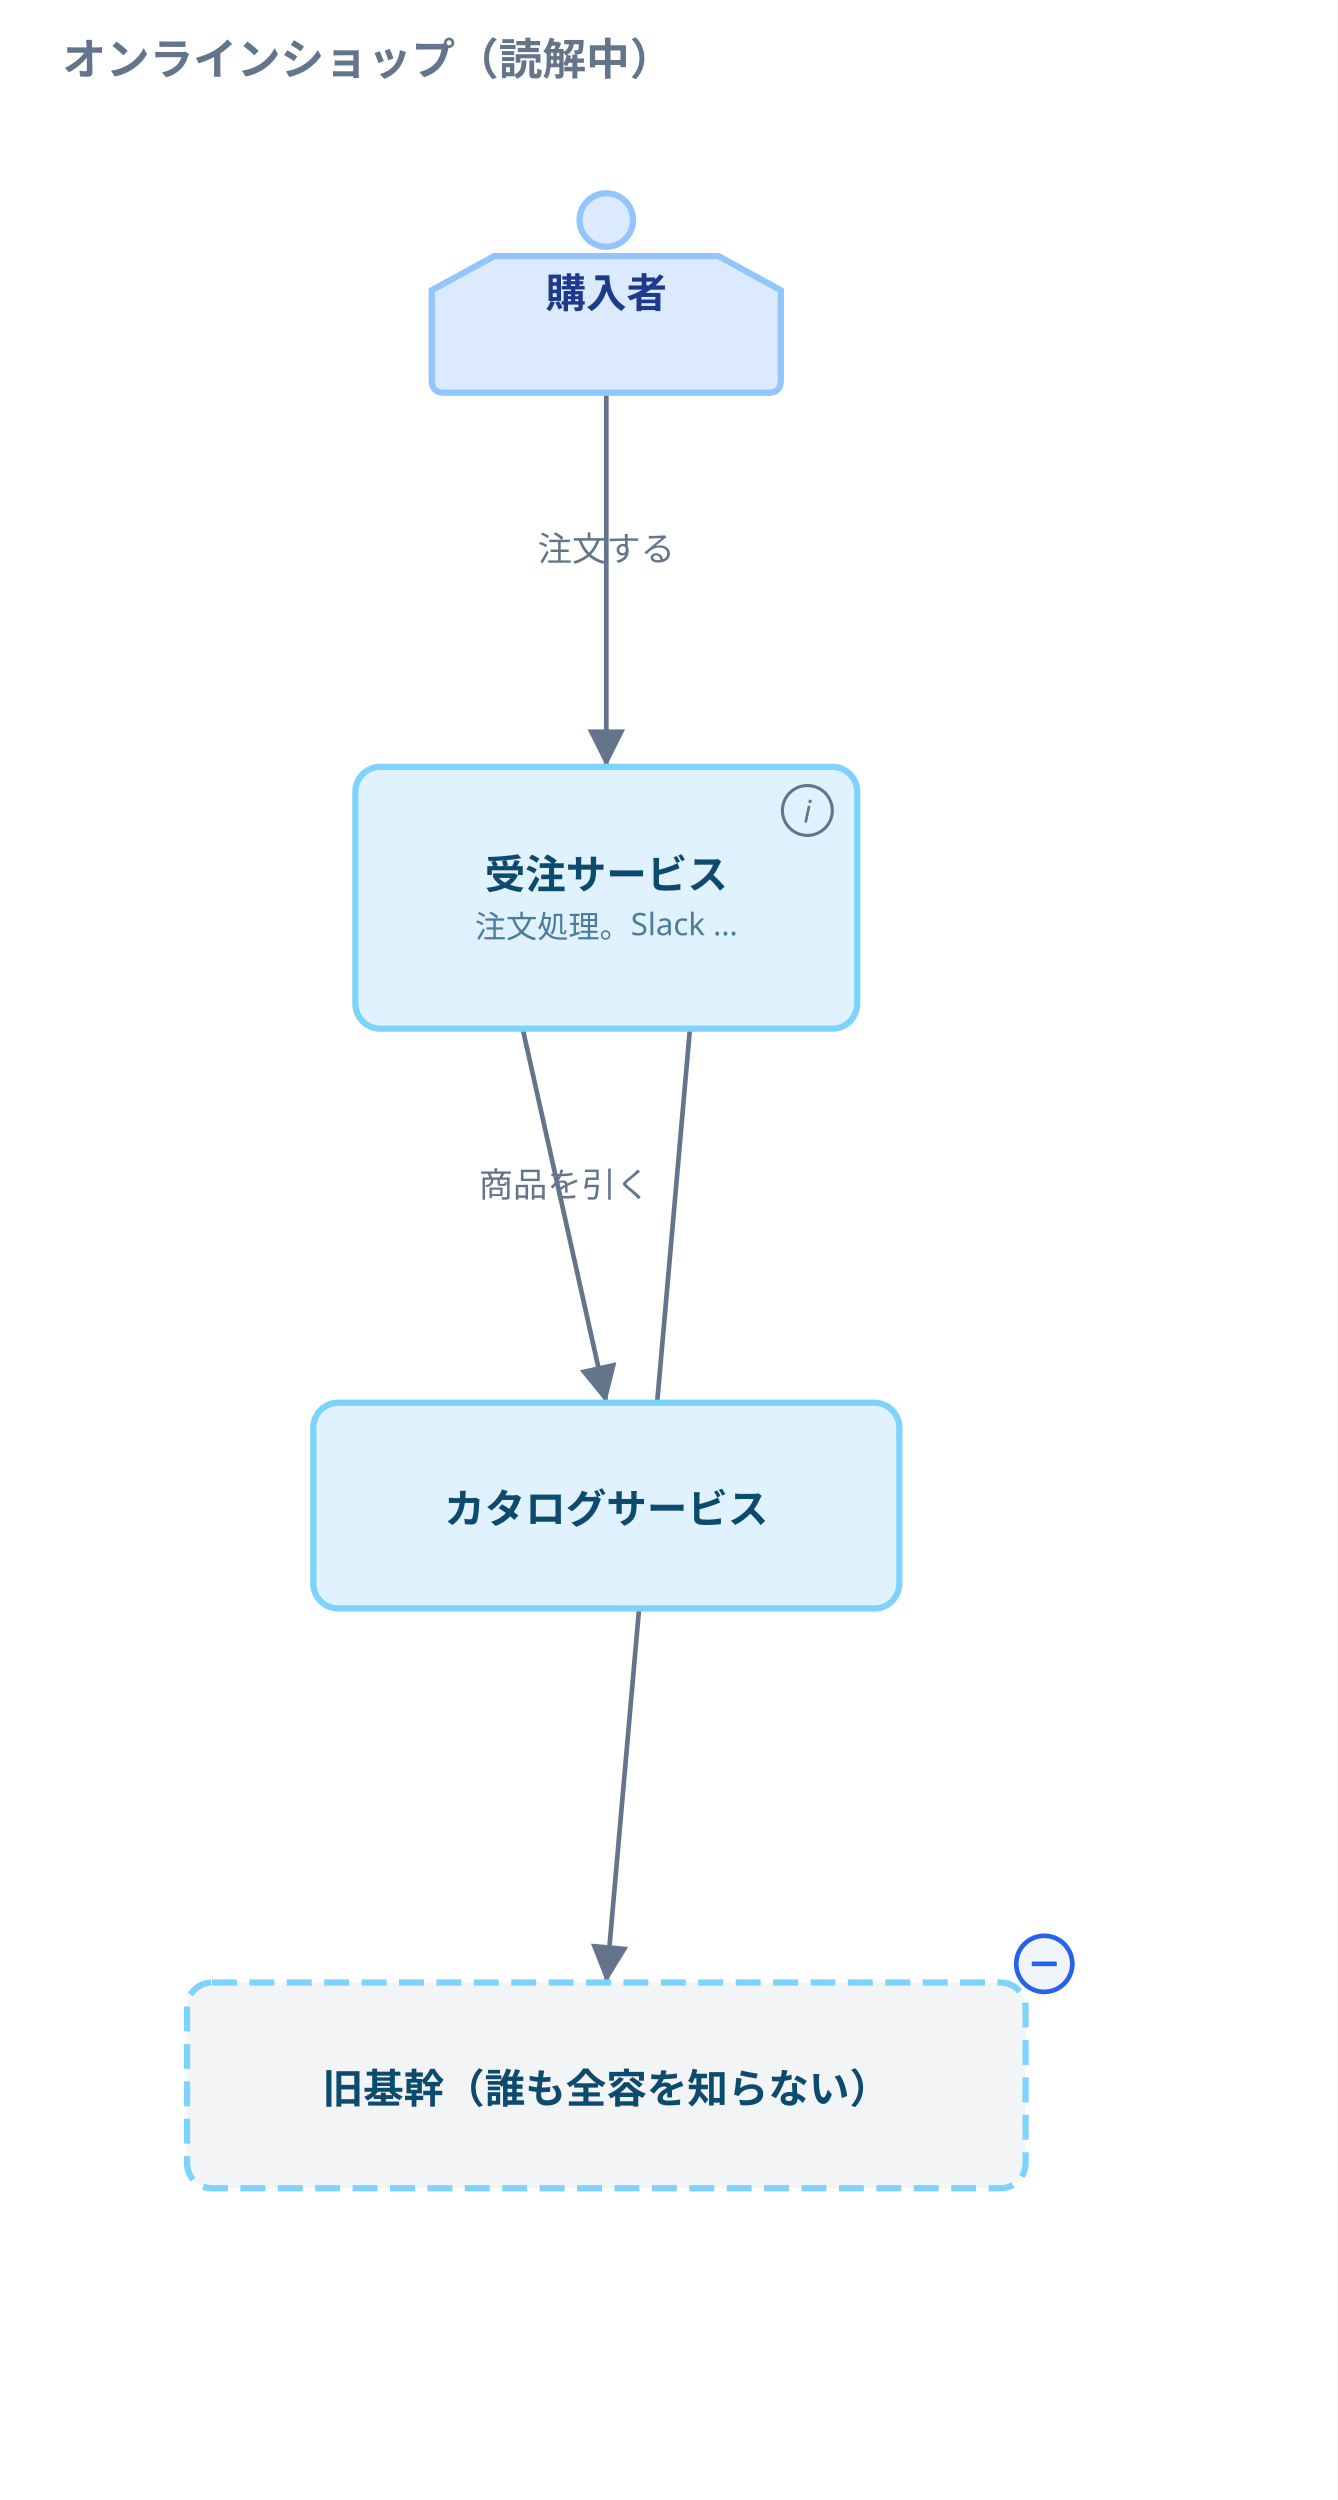
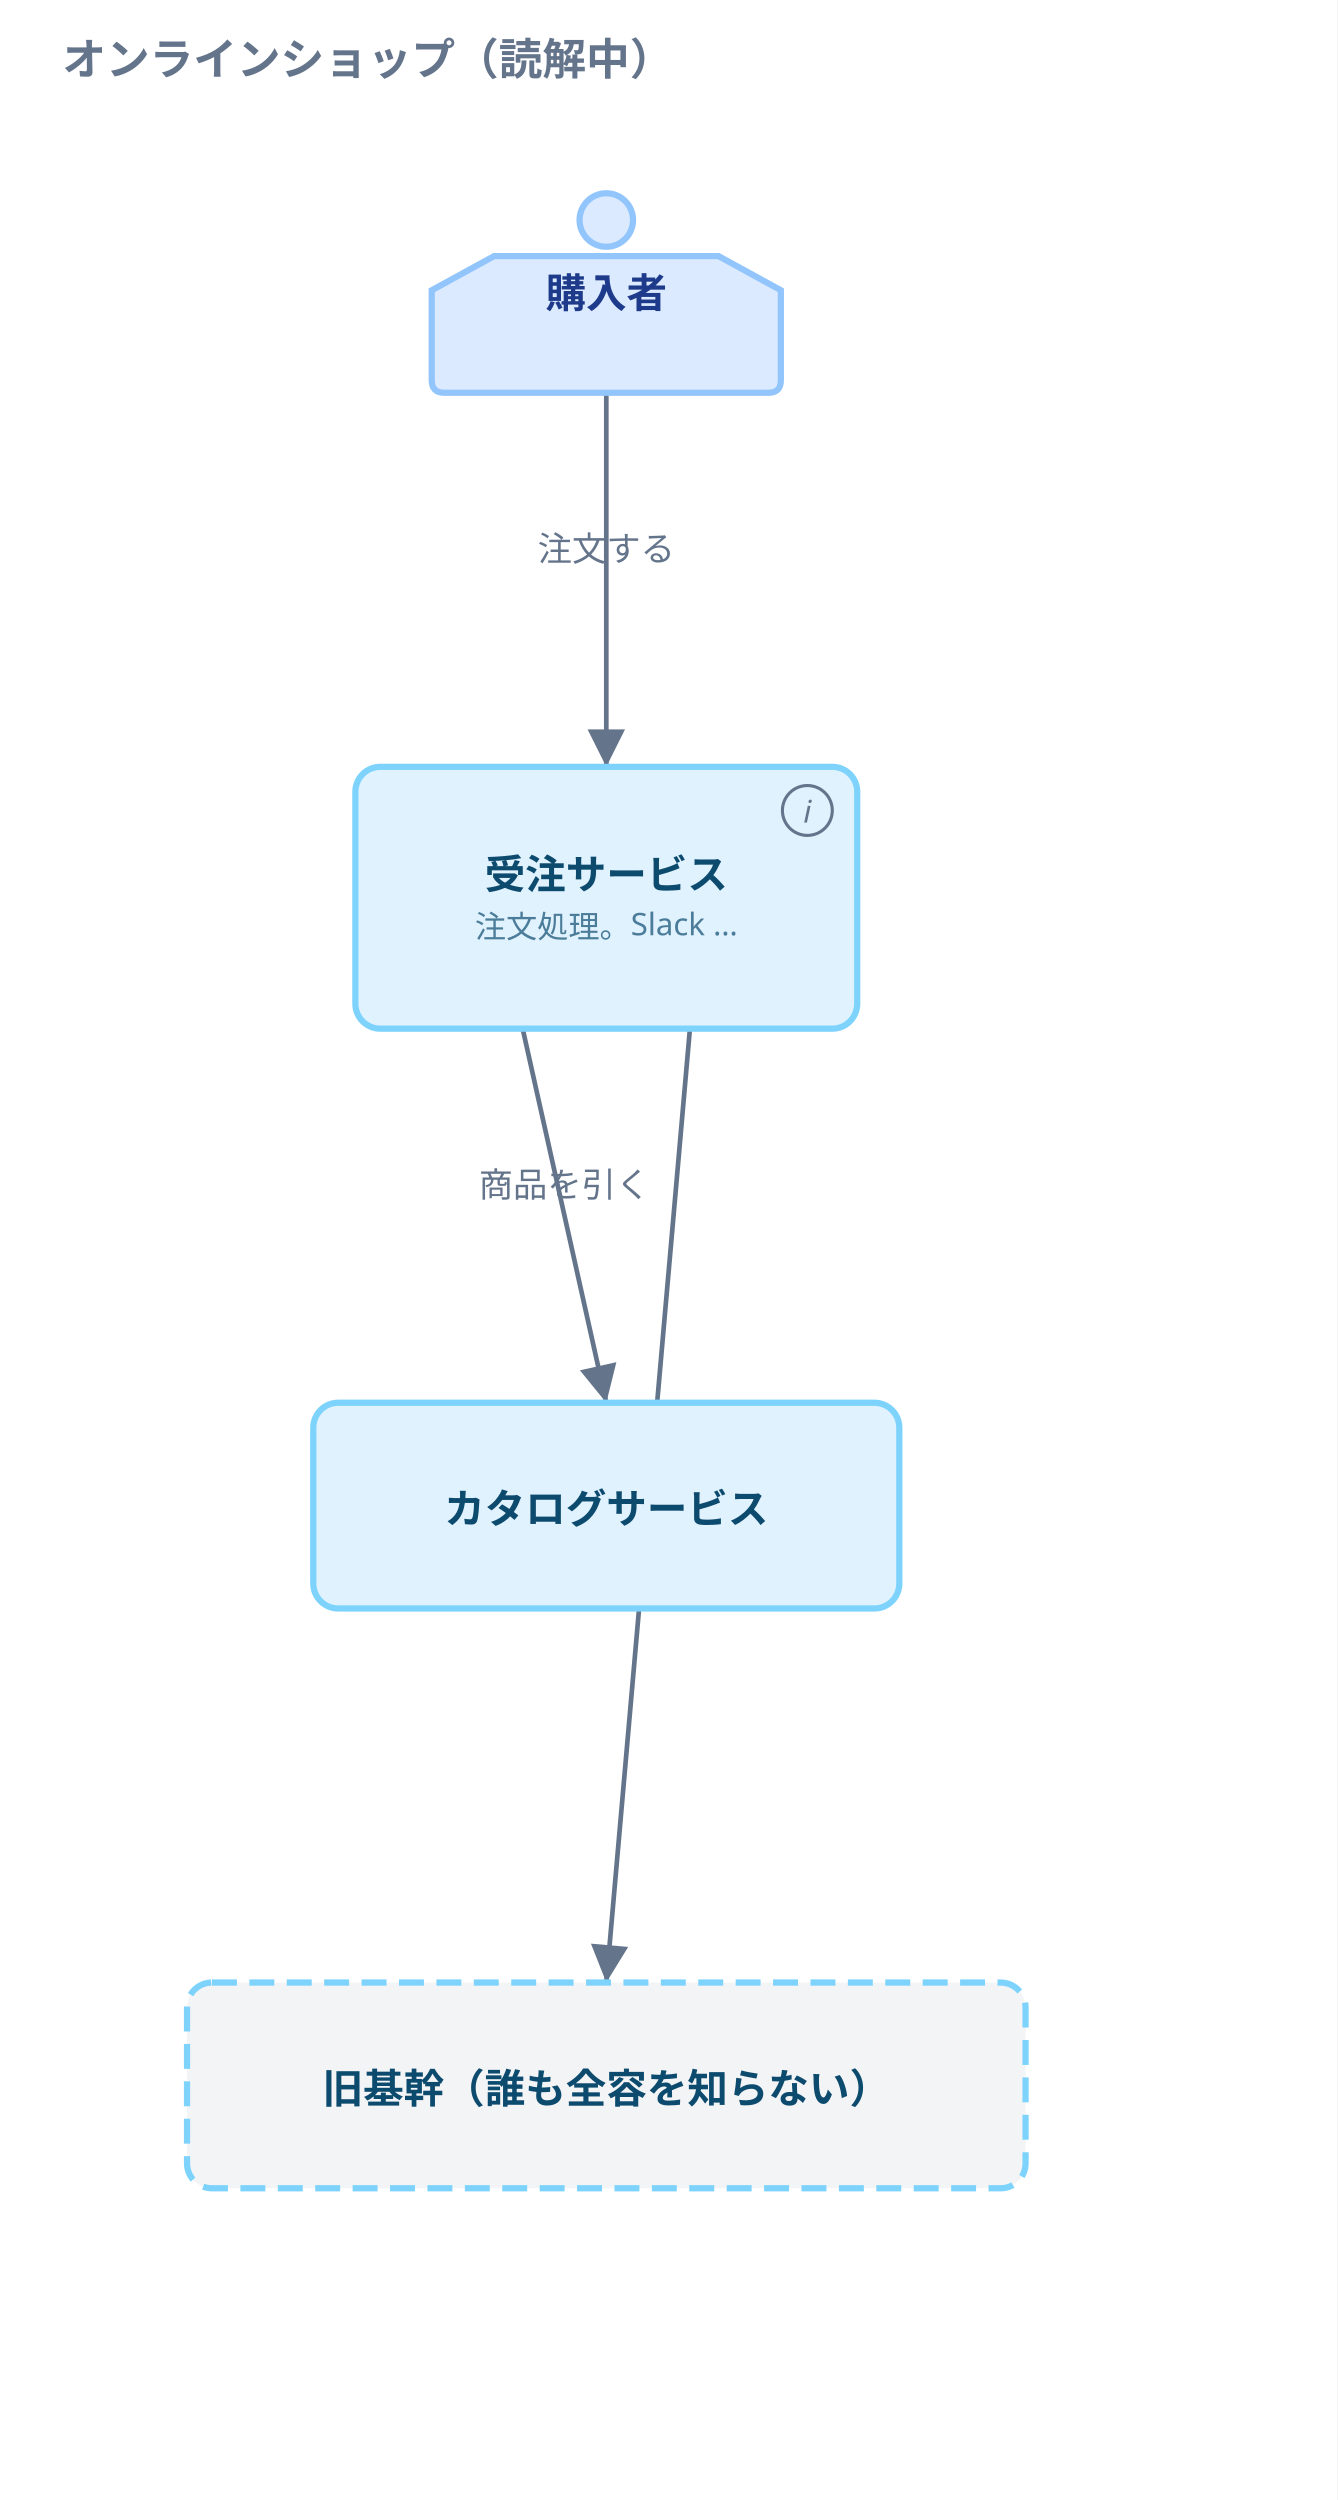
<svg xmlns="http://www.w3.org/2000/svg" viewBox="0 0 429 802" width="429" height="802">
  <defs>
    <marker id="arrow-default" viewBox="0 0 10 10" refX="10" refY="5" markerWidth="8" markerHeight="8" orient="auto-start-reverse">
      <path d="M 0 0 L 10 5 L 0 10 z" fill="#64748B" />
    </marker>
  </defs>
  <rect width="429" height="802" fill="#FFFFFF" rx="0" />
  <text x="20" y="24" fill="#64748B" font-size="14px" font-family="sans-serif" font-weight="bold">オンラインショップ（読解中）</text>
  <g class="edges">
    <g data-edge-from="Customer" data-edge-to="OrderService" data-edge-kind="sync" data-edge-canonical-id="Customer-&gt;OrderService" data-edge-label="注文する" class="krs-edge krs-edge--interactive">
      <line x1="194.5" y1="126" x2="194.5" y2="246" stroke="transparent" stroke-width="14" stroke-linecap="butt" class="krs-edge__hitline" />
      <line x1="194.5" y1="126" x2="194.5" y2="246" stroke="#64748B" stroke-width="1.5" marker-end="url(#arrow-default)" />
      <text x="194.5" y="180" text-anchor="middle" fill="#64748B" font-size="11px" font-family="sans-serif">注文する</text>
    </g>
    <g data-edge-from="OrderService" data-edge-to="CatalogService" data-edge-kind="sync" data-edge-canonical-id="OrderService-&gt;CatalogService" data-edge-label="商品を引く" class="krs-edge krs-edge--interactive">
      <line x1="167.667" y1="330" x2="194.5" y2="450" stroke="transparent" stroke-width="14" stroke-linecap="butt" class="krs-edge__hitline" />
      <line x1="167.667" y1="330" x2="194.5" y2="450" stroke="#64748B" stroke-width="1.5" marker-end="url(#arrow-default)" />
      <text x="181.083" y="384" text-anchor="middle" fill="#64748B" font-size="11px" font-family="sans-serif">商品を引く</text>
    </g>
    <g data-edge-from="OrderService" data-edge-to="Legacy" data-edge-kind="sync" data-edge-canonical-id="OrderService-&gt;Legacy" data-edge-label="在庫を問い合わせる（詳細不明）" class="krs-edge krs-edge--interactive">
      <line x1="221.333" y1="330" x2="194.5" y2="636" stroke="transparent" stroke-width="14" stroke-linecap="butt" class="krs-edge__hitline" />
      <line x1="221.333" y1="330" x2="194.5" y2="636" stroke="#64748B" stroke-width="1.5" marker-end="url(#arrow-default)" />
      <text x="207.917" y="477" text-anchor="middle" fill="#64748B" font-size="11px" font-family="sans-serif">在庫を問い合わせる（詳細不明）</text>
    </g>
  </g>
  <g class="nodes">
    <g data-node-id="Customer" data-node-kind="user" data-has-children="false" data-has-description="false">
      <circle cx="194.5" cy="70.58" r="8.58" fill="#DBEAFE" stroke="#93C5FD" stroke-width="2" />
      <path d="M158.5 82.16 L230.5 82.16 L250.5 93.12 L250.5 122 Q250.5 126 246.5 126 L142.5 126 Q138.5 126 138.5 122 L138.5 93.12 Z" fill="#DBEAFE" stroke="#93C5FD" stroke-width="2" />
      <text x="194.5" y="93" text-anchor="middle" dominant-baseline="central" fill="#1E3A8A" font-size="13px" font-weight="bold" font-family="sans-serif">購入者</text>
    </g>
    <g data-node-id="OrderService" data-node-kind="service" data-has-children="false" data-has-description="true">
      <rect x="114" y="246" width="161" height="84" rx="8" ry="8" fill="#E0F2FE" stroke="#7DD3FC" stroke-width="2" />
      <text x="194.5" y="279.5" text-anchor="middle" dominant-baseline="central" fill="#0C4A6E" font-size="13px" font-weight="bold" font-family="sans-serif">受注サービス</text>
      <text x="194.5" y="296.5" text-anchor="middle" dominant-baseline="central" fill="#0C4A6E" font-size="10px" font-family="sans-serif" opacity="0.7">注文処理。Slack …</text>
      <g data-info-button="OrderService" style="cursor: pointer" pointer-events="all">
        <circle cx="259" cy="260" r="8" fill="transparent" stroke="#64748B" stroke-width="1" />
        <text x="259" y="260" text-anchor="middle" dominant-baseline="central" fill="#64748B" font-size="10px" font-family="sans-serif" font-style="italic">i</text>
      </g>
    </g>
    <g data-node-id="CatalogService" data-node-kind="service" data-has-children="false" data-has-description="false">
      <rect x="100.5" y="450" width="188" height="66" rx="8" ry="8" fill="#E0F2FE" stroke="#7DD3FC" stroke-width="2" />
      <text x="194.5" y="483" text-anchor="middle" dominant-baseline="central" fill="#0C4A6E" font-size="13px" font-weight="bold" font-family="sans-serif">カタログサービス</text>
    </g>
    <g data-node-id="Legacy" data-node-kind="service" data-has-children="false" data-has-description="false">
      <rect x="60" y="636" width="269" height="66" rx="8" ry="8" fill="#F3F4F6" stroke="#7DD3FC" stroke-width="2" stroke-dasharray="8 4" />
      <text x="194.5" y="669" text-anchor="middle" dominant-baseline="central" fill="#0C4A6E" font-size="13px" font-weight="bold" font-family="sans-serif">旧基幹（誰も全容を知らない）</text>
    </g>
  </g>
-   <g class="krs-category-controls">
-     <style>.krs-cat-frame{opacity:0;transition:opacity .1s}.krs-cat-group:hover .krs-cat-frame{opacity:1}.krs-cat-collapse,.krs-category-stub{cursor:pointer}</style>
-     <g class="krs-cat-group" data-category-group="external">
-       <rect class="krs-cat-frame" x="52" y="628" width="285" height="82" rx="10" fill="transparent" stroke="#2563EB" stroke-width="1.5" stroke-dasharray="6 4" pointer-events="none" />
-       <g class="krs-cat-collapse" data-collapse-category="external" role="button" tabindex="0" transform="translate(335,630)">
-         <circle cx="0" cy="0" r="9" fill="#F1F5F9" stroke="#2563EB" stroke-width="1.5" />
-         <line x1="-4" y1="0" x2="4" y2="0" stroke="#2563EB" stroke-width="1.5" />
-       </g>
-     </g>
-   </g>
</svg>
